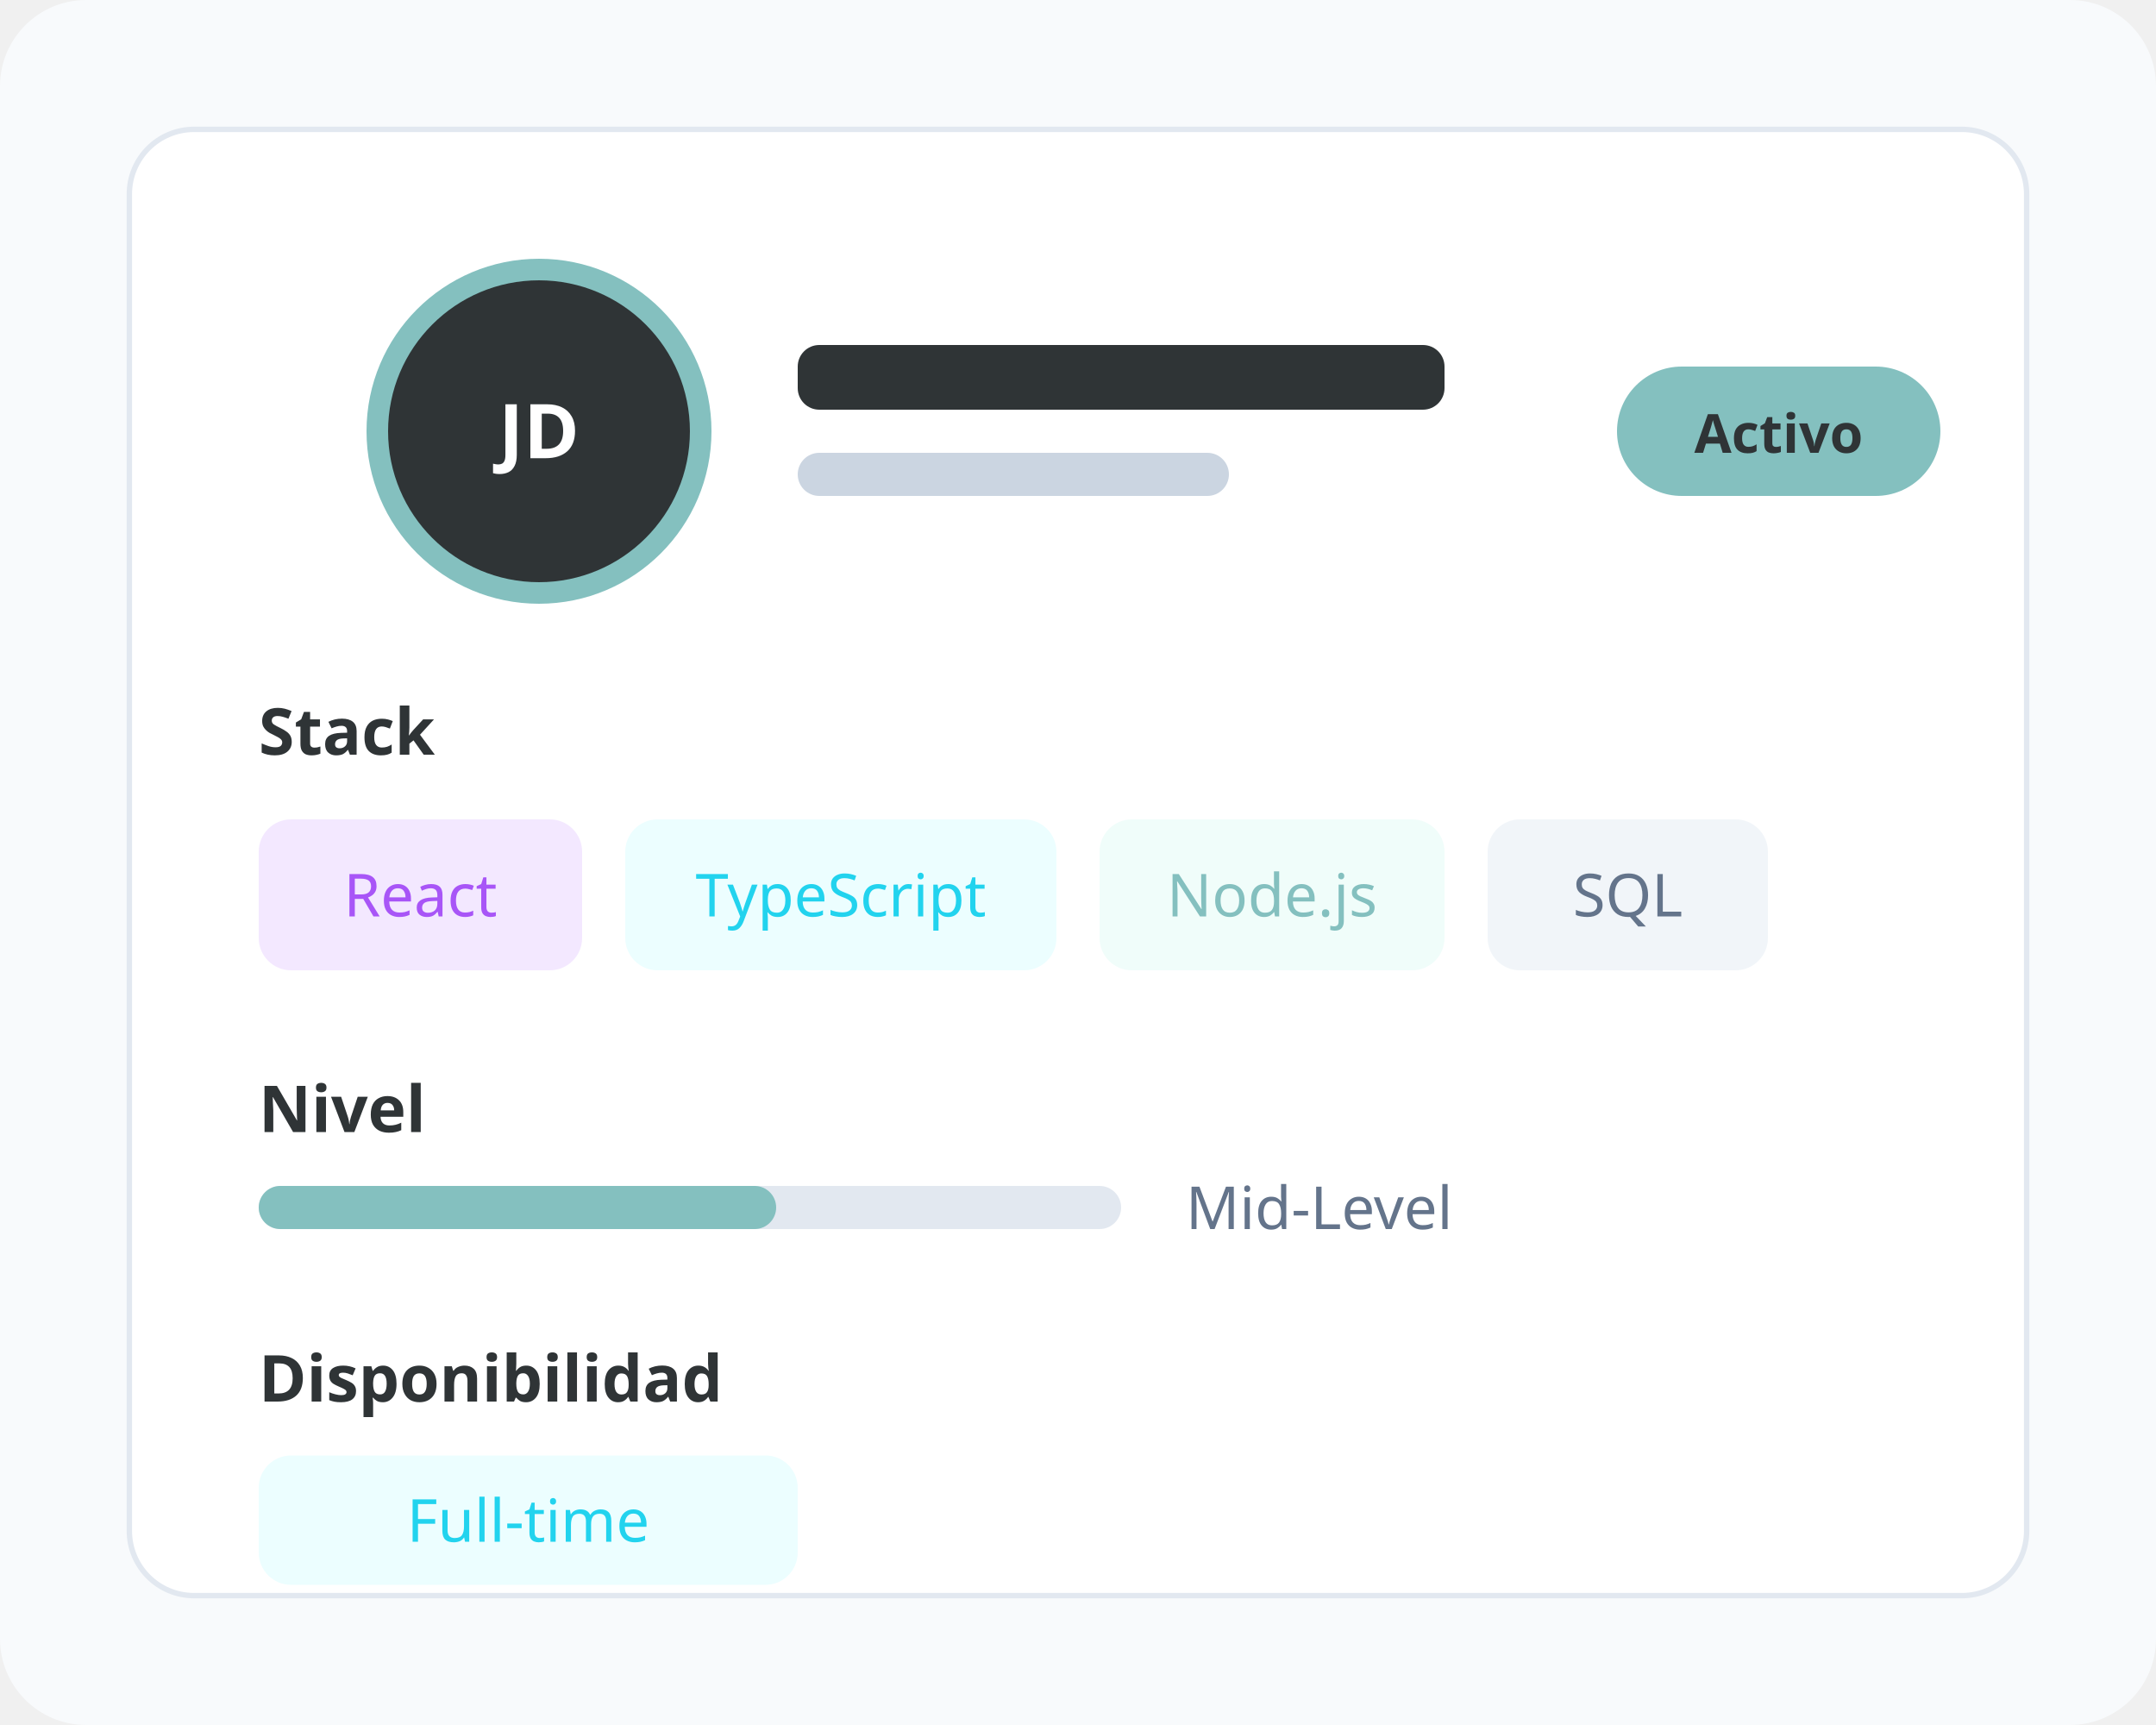
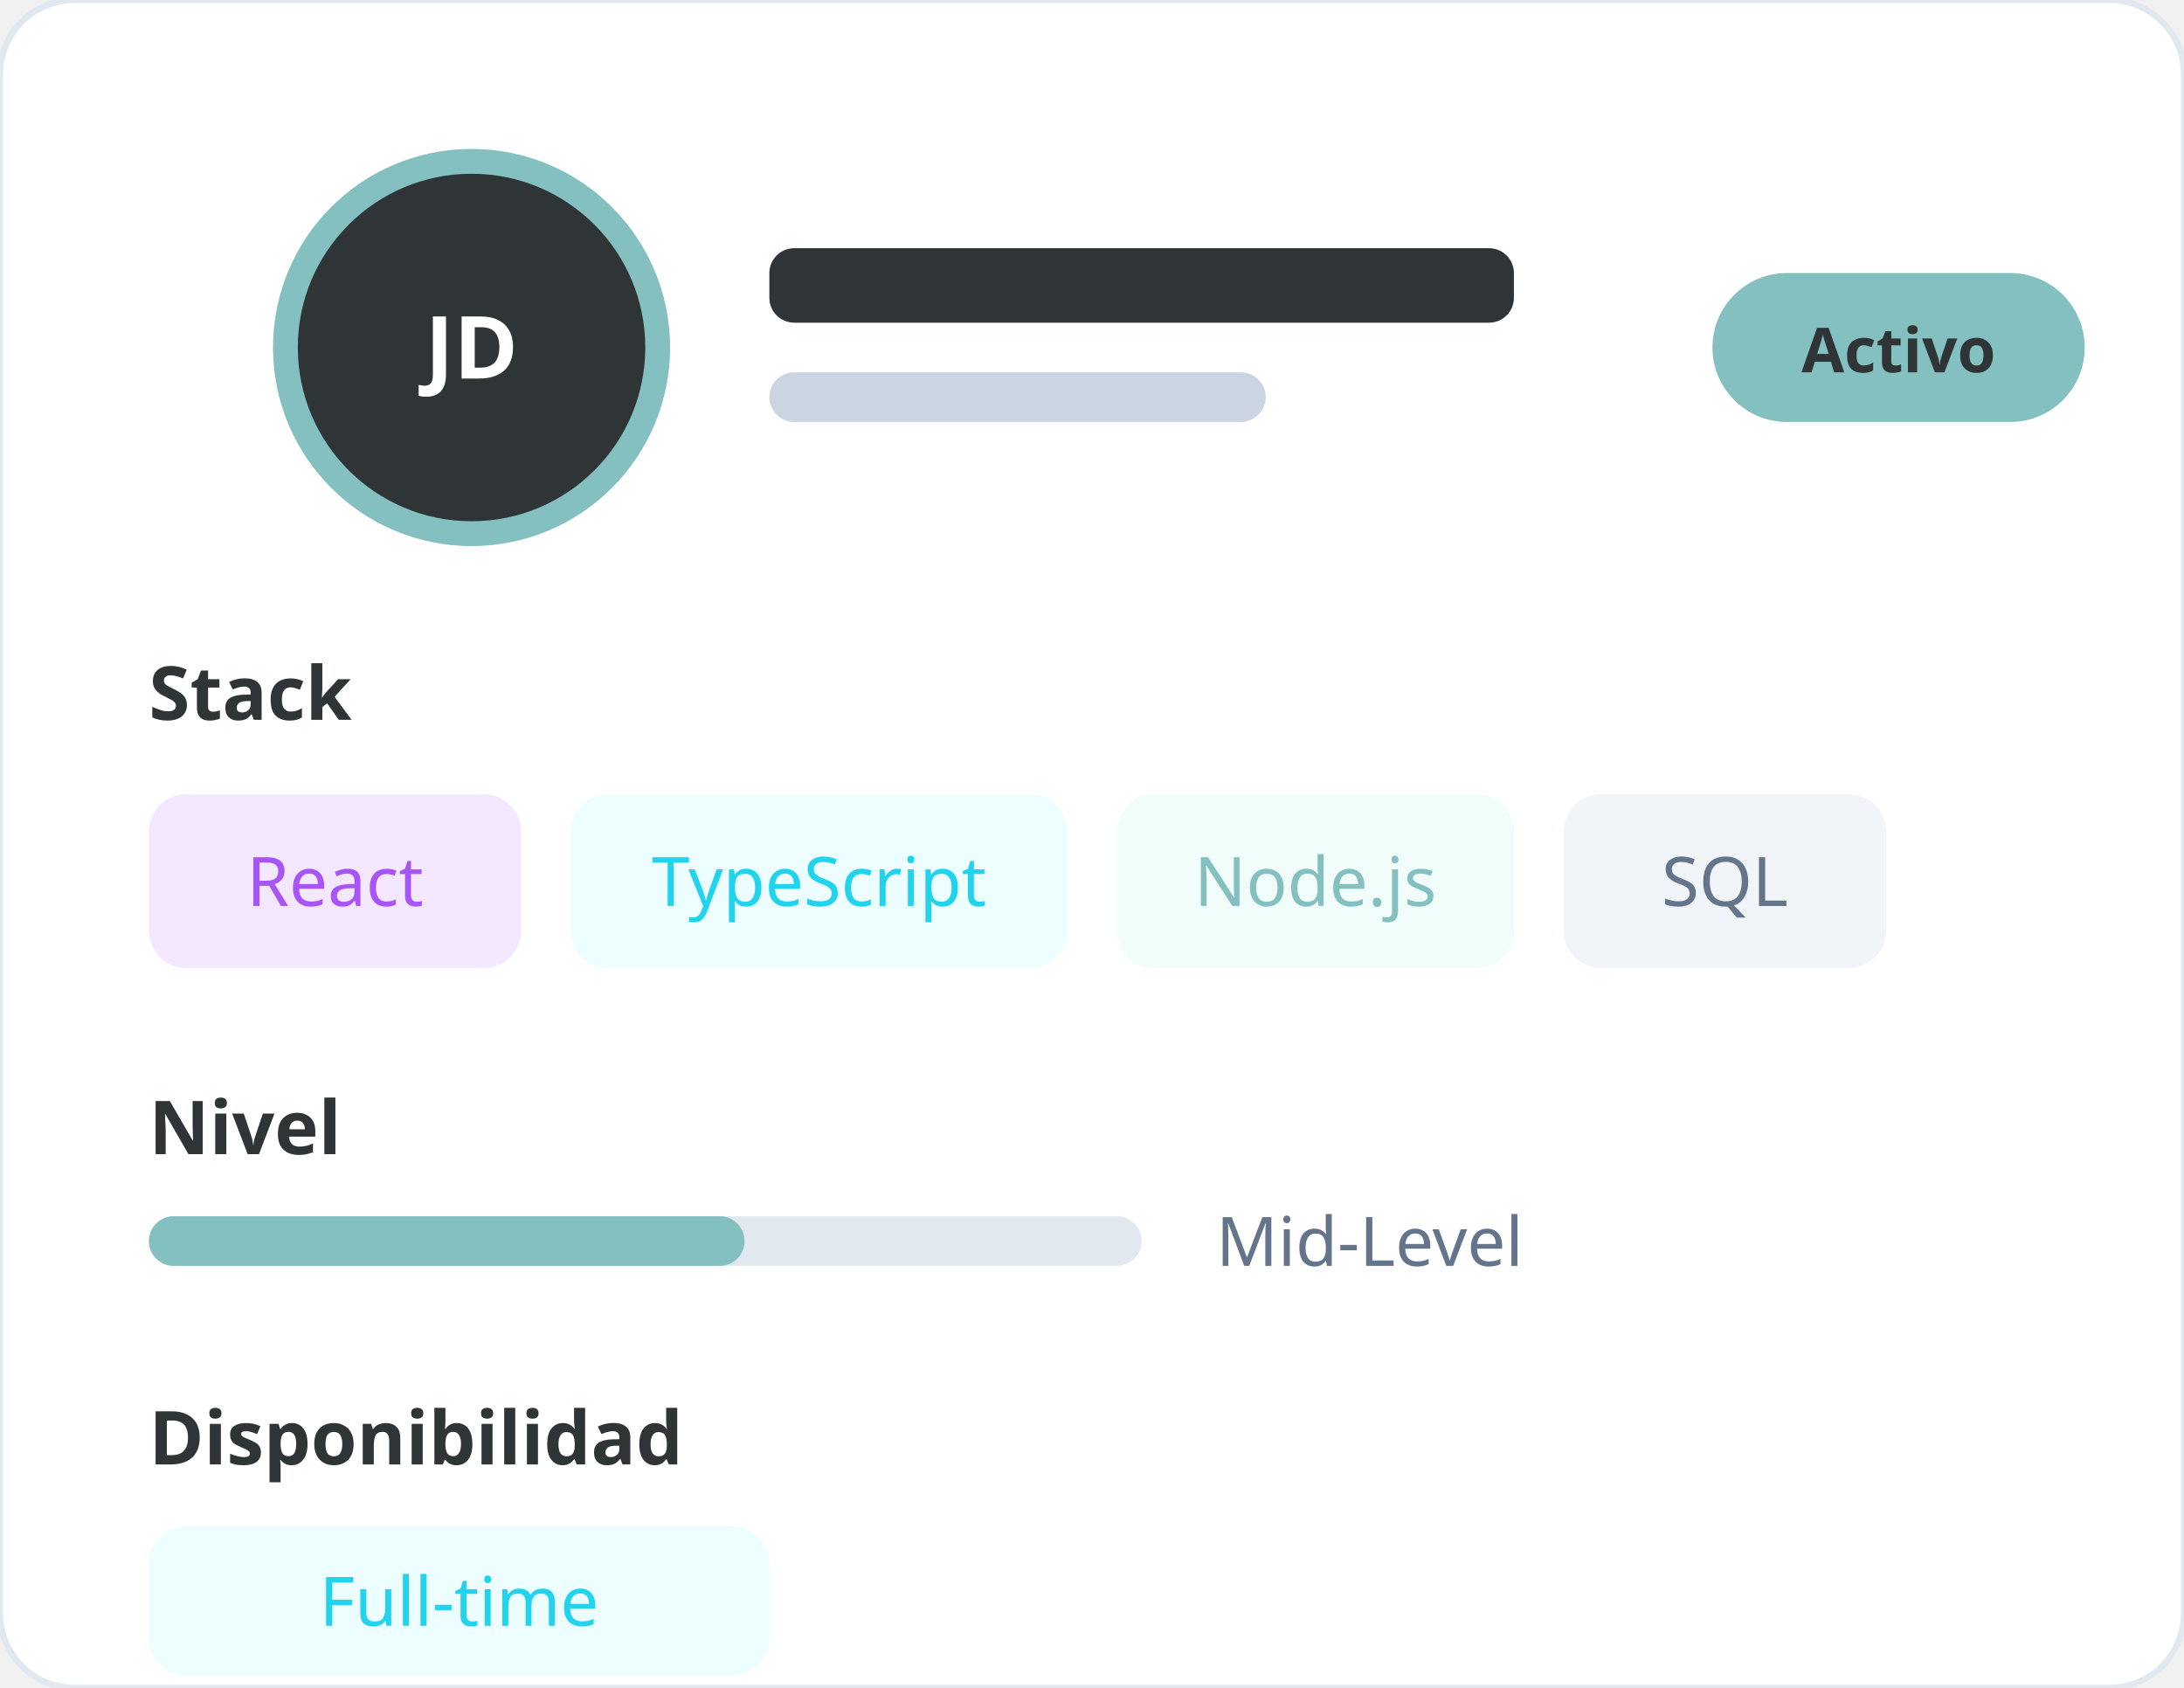
- <svg xmlns="http://www.w3.org/2000/svg" viewBox="0 0 400 320">
-   <rect width="400" height="320" rx="16" fill="#f8fafc" />
+ <svg xmlns="http://www.w3.org/2000/svg" viewBox="24 24 352 272">
  <rect x="24" y="24" width="352" height="272" rx="12" fill="#ffffff" stroke="#e2e8f0" stroke-width="1" />
  <circle cx="100" cy="80" r="32" fill="#84c0bf" />
  <circle cx="100" cy="80" r="28" fill="#2f3436" />
  <text x="100" y="85" text-anchor="middle" fill="#ffffff" font-family="sans-serif" font-size="14" font-weight="600">JD</text>
  <rect x="148" y="64" width="120" height="12" rx="4" fill="#2f3436" />
  <rect x="148" y="84" width="80" height="8" rx="4" fill="#cbd5e1" />
  <rect x="300" y="68" width="60" height="24" rx="12" fill="#84c0bf" />
  <text x="330" y="84" text-anchor="middle" fill="#2f3436" font-family="sans-serif" font-size="10" font-weight="600">Activo</text>
  <text x="48" y="140" fill="#2f3436" font-family="sans-serif" font-size="12" font-weight="600">Stack</text>
  <rect x="48" y="152" width="60" height="28" rx="6" fill="#f3e8ff" />
  <text x="78" y="170" text-anchor="middle" fill="#a855f7" font-family="sans-serif" font-size="11" font-weight="500">React</text>
  <rect x="116" y="152" width="80" height="28" rx="6" fill="#ecfeff" />
  <text x="156" y="170" text-anchor="middle" fill="#22d3ee" font-family="sans-serif" font-size="11" font-weight="500">TypeScript</text>
  <rect x="204" y="152" width="64" height="28" rx="6" fill="#f0fdfa" />
  <text x="236" y="170" text-anchor="middle" fill="#84c0bf" font-family="sans-serif" font-size="11" font-weight="500">Node.js</text>
  <rect x="276" y="152" width="52" height="28" rx="6" fill="#f1f5f9" />
  <text x="302" y="170" text-anchor="middle" fill="#64748b" font-family="sans-serif" font-size="11" font-weight="500">SQL</text>
  <text x="48" y="210" fill="#2f3436" font-family="sans-serif" font-size="12" font-weight="600">Nivel</text>
  <rect x="48" y="220" width="160" height="8" rx="4" fill="#e2e8f0" />
  <rect x="48" y="220" width="96" height="8" rx="4" fill="#84c0bf" />
  <text x="220" y="228" fill="#64748b" font-family="sans-serif" font-size="11">Mid-Level</text>
  <text x="48" y="260" fill="#2f3436" font-family="sans-serif" font-size="12" font-weight="600">Disponibilidad</text>
  <rect x="48" y="270" width="100" height="24" rx="6" fill="#ecfeff" />
  <text x="98" y="286" text-anchor="middle" fill="#22d3ee" font-family="sans-serif" font-size="11" font-weight="500">Full-time</text>
</svg>
